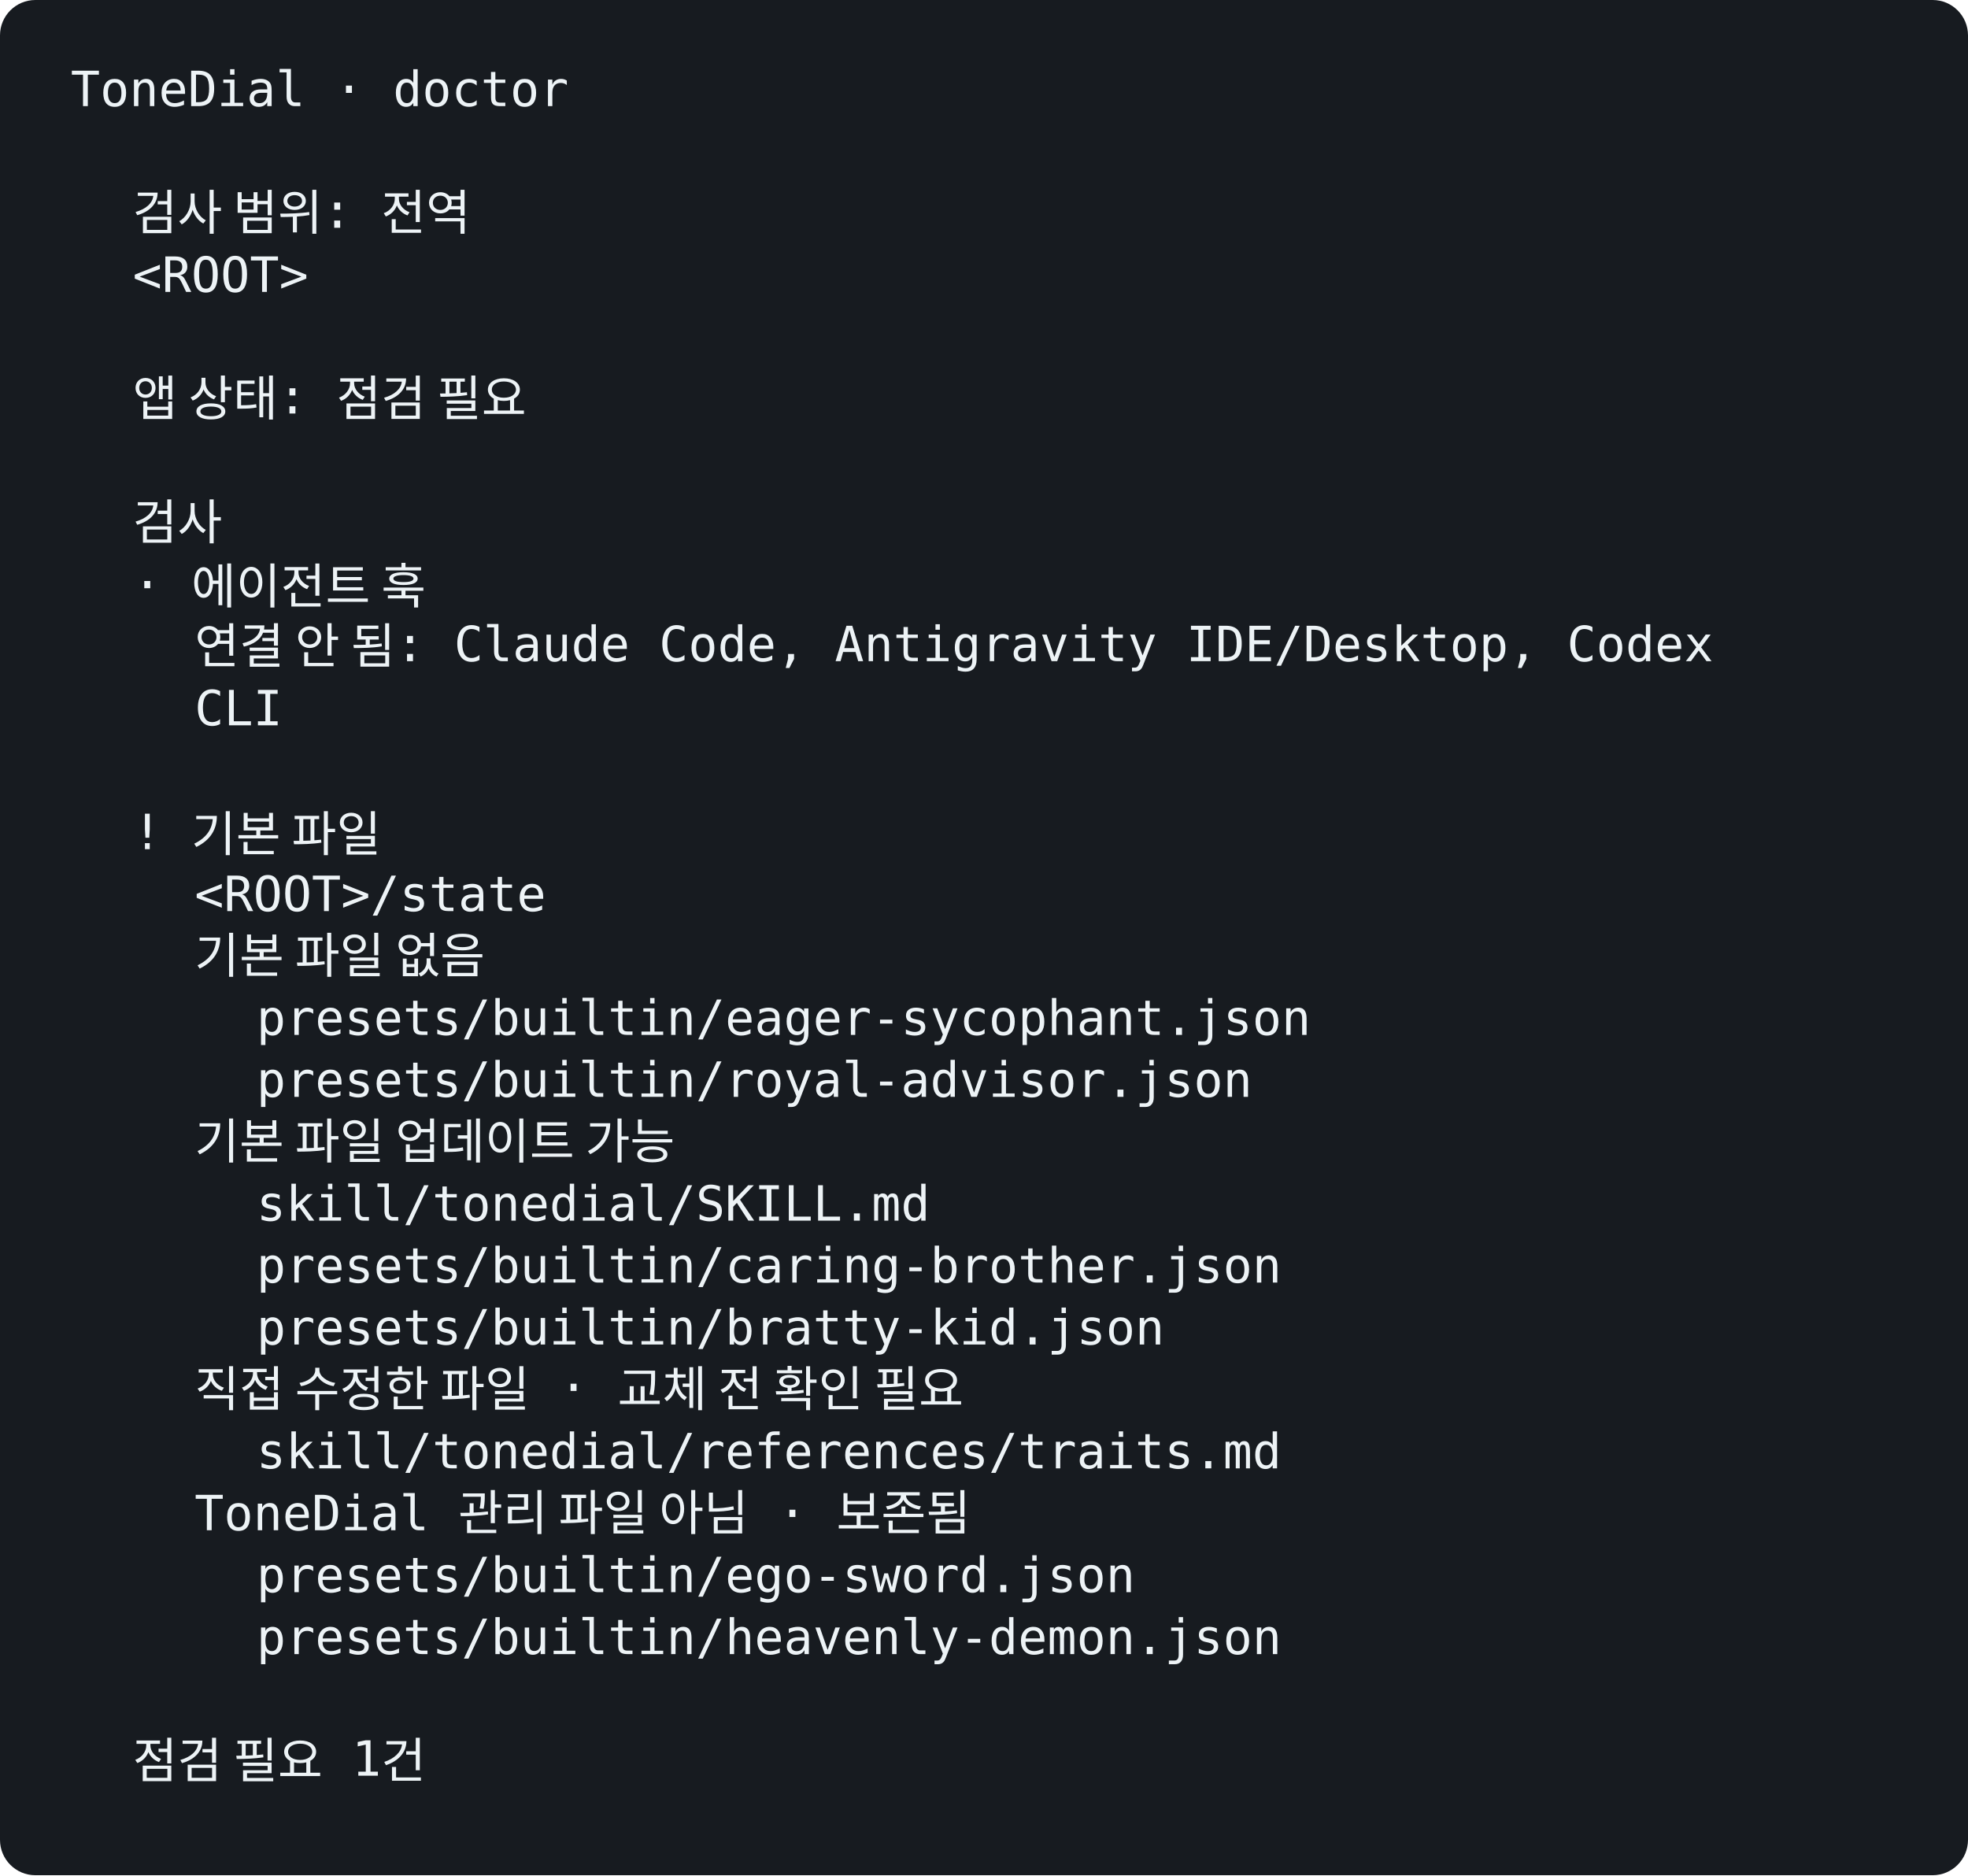
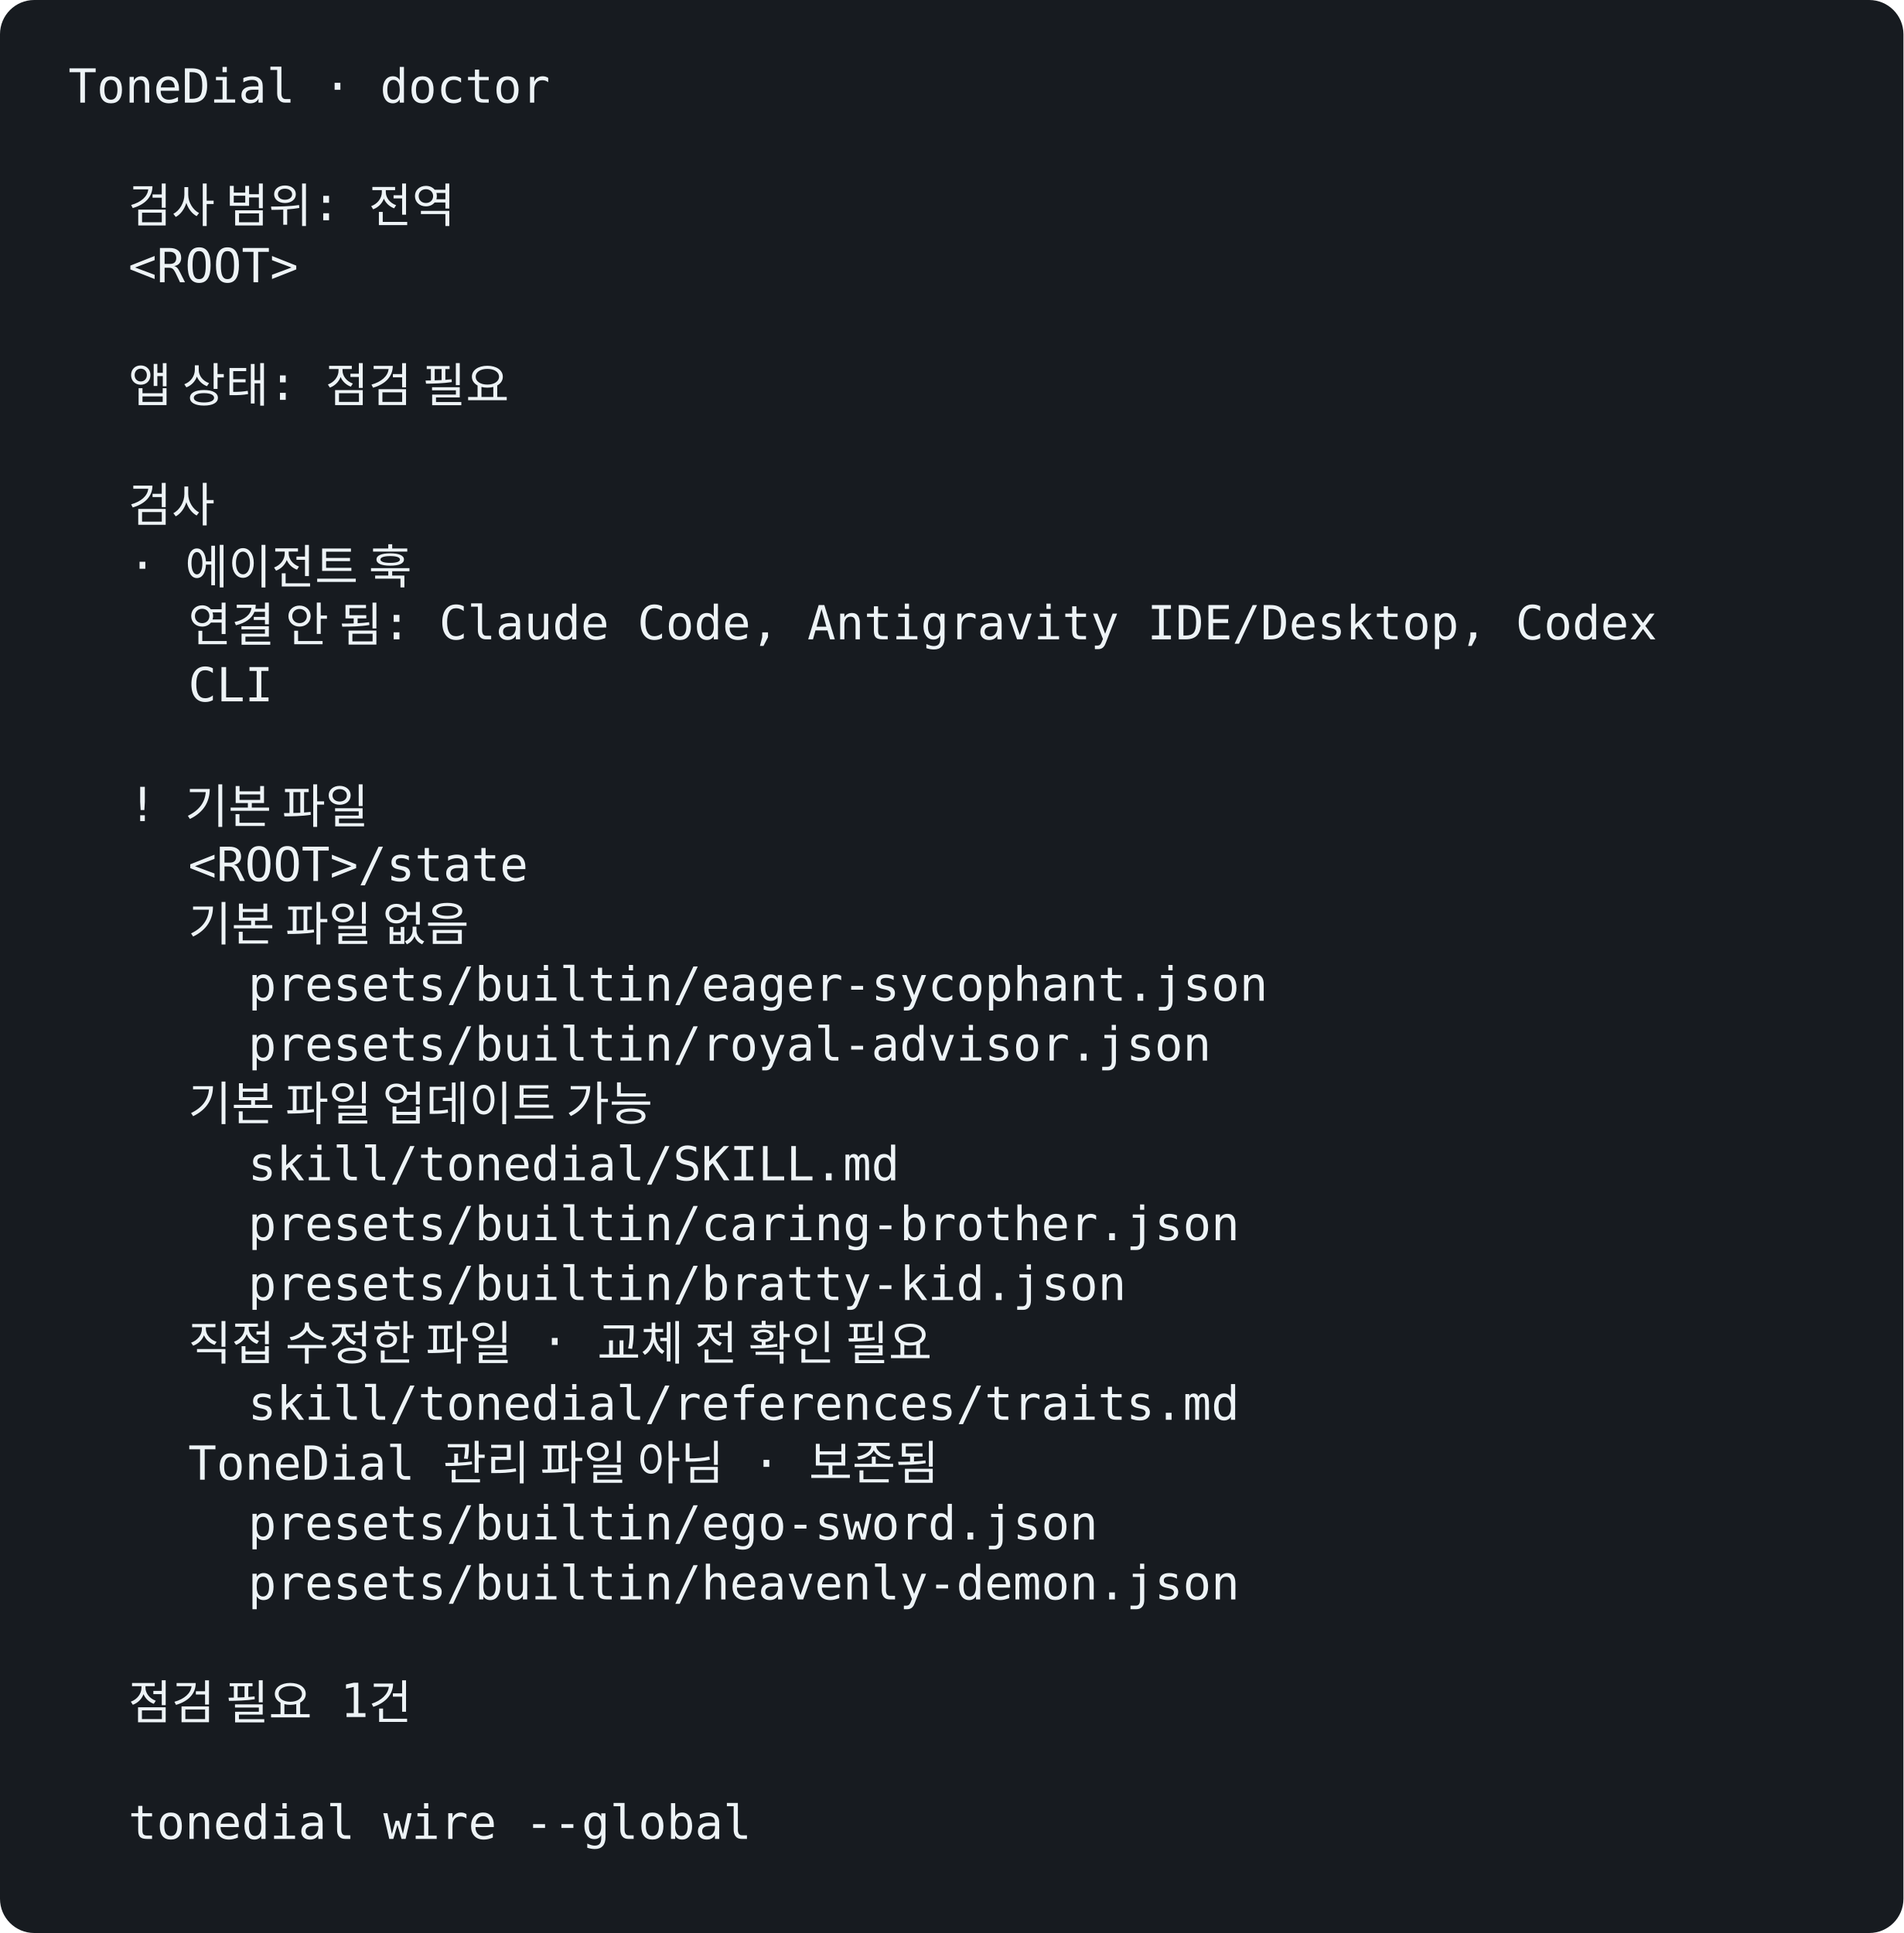
- <svg xmlns="http://www.w3.org/2000/svg" width="890" height="848" viewBox="0 0 890 848" role="img" aria-labelledby="title description">
+ <svg xmlns="http://www.w3.org/2000/svg" width="890" height="904" viewBox="0 0 890 904" role="img" aria-labelledby="title description">
  <rect width="100%" height="100%" rx="16" fill="#171b20" />
  <g font-family="ui-monospace, SFMono-Regular, Menlo, Consolas, monospace, system-ui" font-size="22">
    <text x="32" y="48" fill="#edf3f6" font-weight="400" opacity="1">ToneDial · doctor</text>
    <text x="60" y="104" fill="#edf3f6" font-weight="400" opacity="1">검사 범위: 전역</text>
    <text x="60" y="132" fill="#edf3f6" font-weight="400" opacity="1">&lt;ROOT&gt;</text>
    <text x="60" y="188" fill="#edf3f6" font-weight="400" opacity="1">앱 상태: 점검 필요</text>
    <text x="60" y="244" fill="#edf3f6" font-weight="400" opacity="1">검사</text>
    <text x="60" y="272" fill="#edf3f6" font-weight="400" opacity="1">· 에이전트 훅</text>
    <text x="88" y="300" fill="#edf3f6" font-weight="400" opacity="1">연결 안 됨: Claude Code, Antigravity IDE/Desktop, Codex</text>
    <text x="88" y="328" fill="#edf3f6" font-weight="400" opacity="1">CLI</text>
    <text x="60" y="384" fill="#edf3f6" font-weight="400" opacity="1">! 기본 파일</text>
    <text x="88" y="412" fill="#edf3f6" font-weight="400" opacity="1">&lt;ROOT&gt;/state</text>
    <text x="88" y="440" fill="#edf3f6" font-weight="400" opacity="1">기본 파일 없음</text>
    <text x="116" y="468" fill="#edf3f6" font-weight="400" opacity="1">presets/builtin/eager-sycophant.json</text>
    <text x="116" y="496" fill="#edf3f6" font-weight="400" opacity="1">presets/builtin/royal-advisor.json</text>
    <text x="88" y="524" fill="#edf3f6" font-weight="400" opacity="1">기본 파일 업데이트 가능</text>
    <text x="116" y="552" fill="#edf3f6" font-weight="400" opacity="1">skill/tonedial/SKILL.md</text>
    <text x="116" y="580" fill="#edf3f6" font-weight="400" opacity="1">presets/builtin/caring-brother.json</text>
    <text x="116" y="608" fill="#edf3f6" font-weight="400" opacity="1">presets/builtin/bratty-kid.json</text>
    <text x="88" y="636" fill="#edf3f6" font-weight="400" opacity="1">직접 수정한 파일 · 교체 전 확인 필요</text>
    <text x="116" y="664" fill="#edf3f6" font-weight="400" opacity="1">skill/tonedial/references/traits.md</text>
    <text x="88" y="692" fill="#edf3f6" font-weight="400" opacity="1">ToneDial 관리 파일 아님 · 보존됨</text>
    <text x="116" y="720" fill="#edf3f6" font-weight="400" opacity="1">presets/builtin/ego-sword.json</text>
    <text x="116" y="748" fill="#edf3f6" font-weight="400" opacity="1">presets/builtin/heavenly-demon.json</text>
    <text x="60" y="804" fill="#edf3f6" font-weight="400" opacity="1">점검 필요 1건</text>
+     <text x="60" y="860" fill="#edf3f6" font-weight="400" opacity="1">tonedial wire --global</text>
  </g>
</svg>
